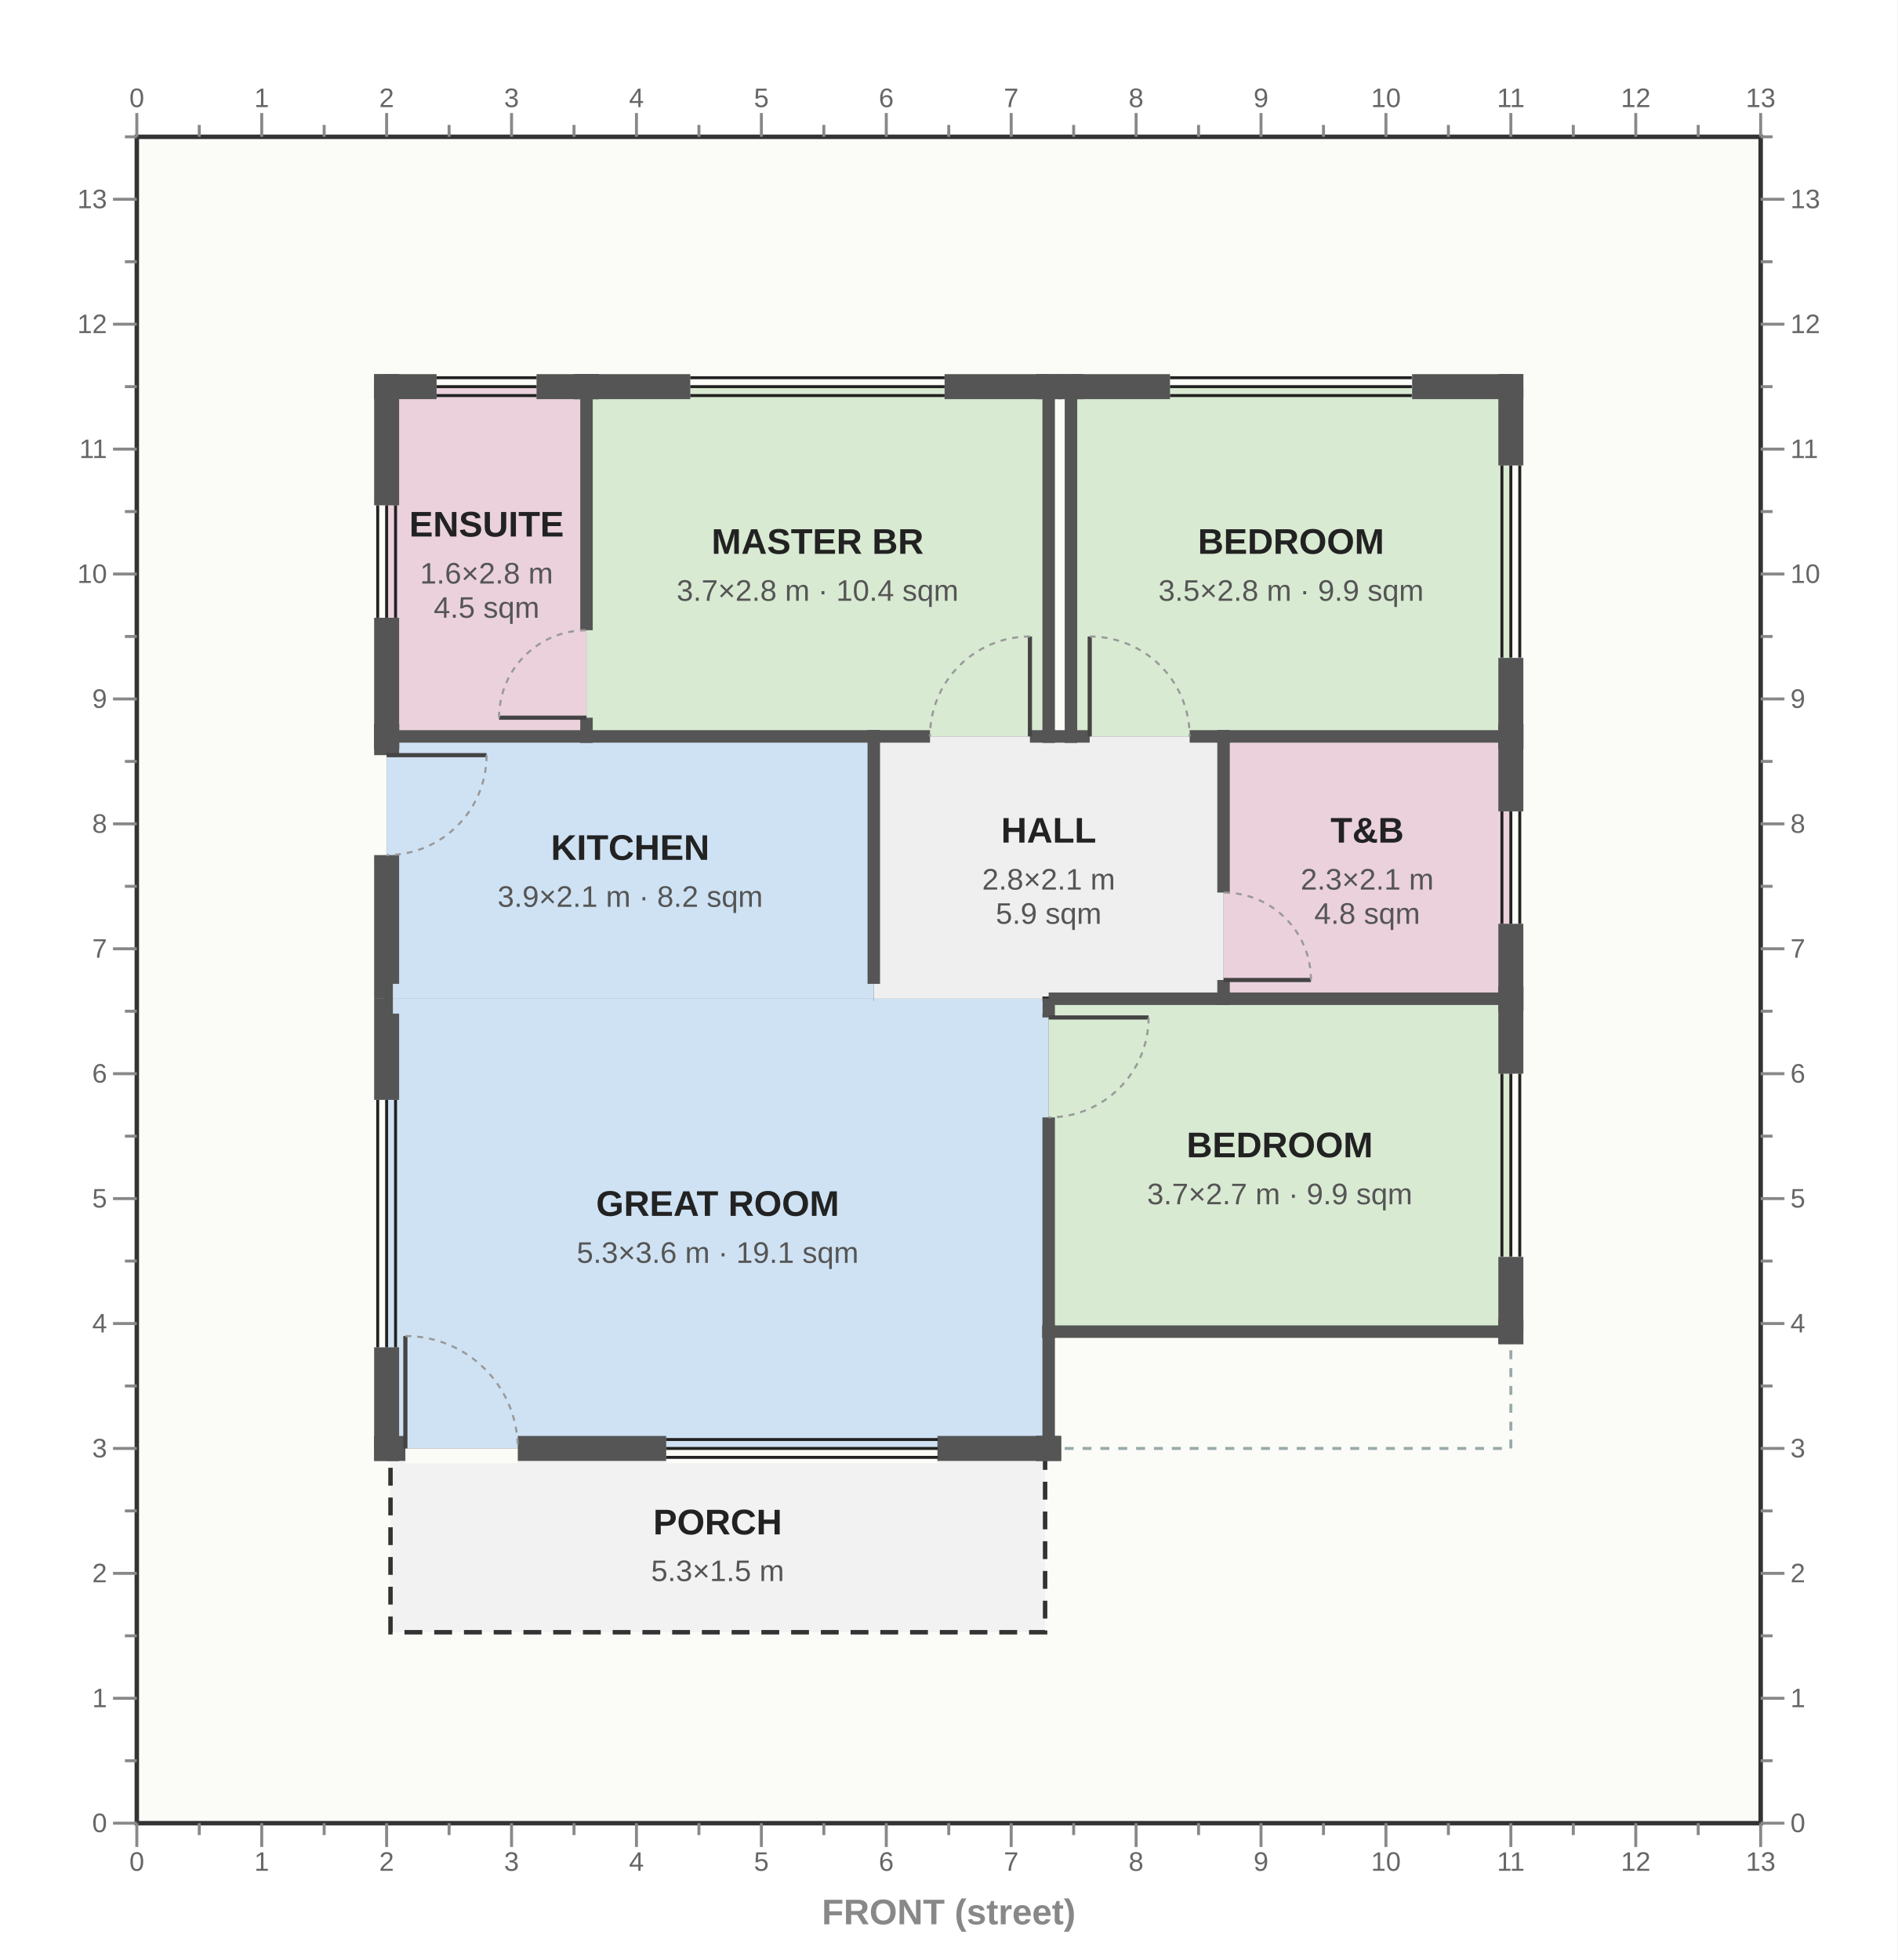
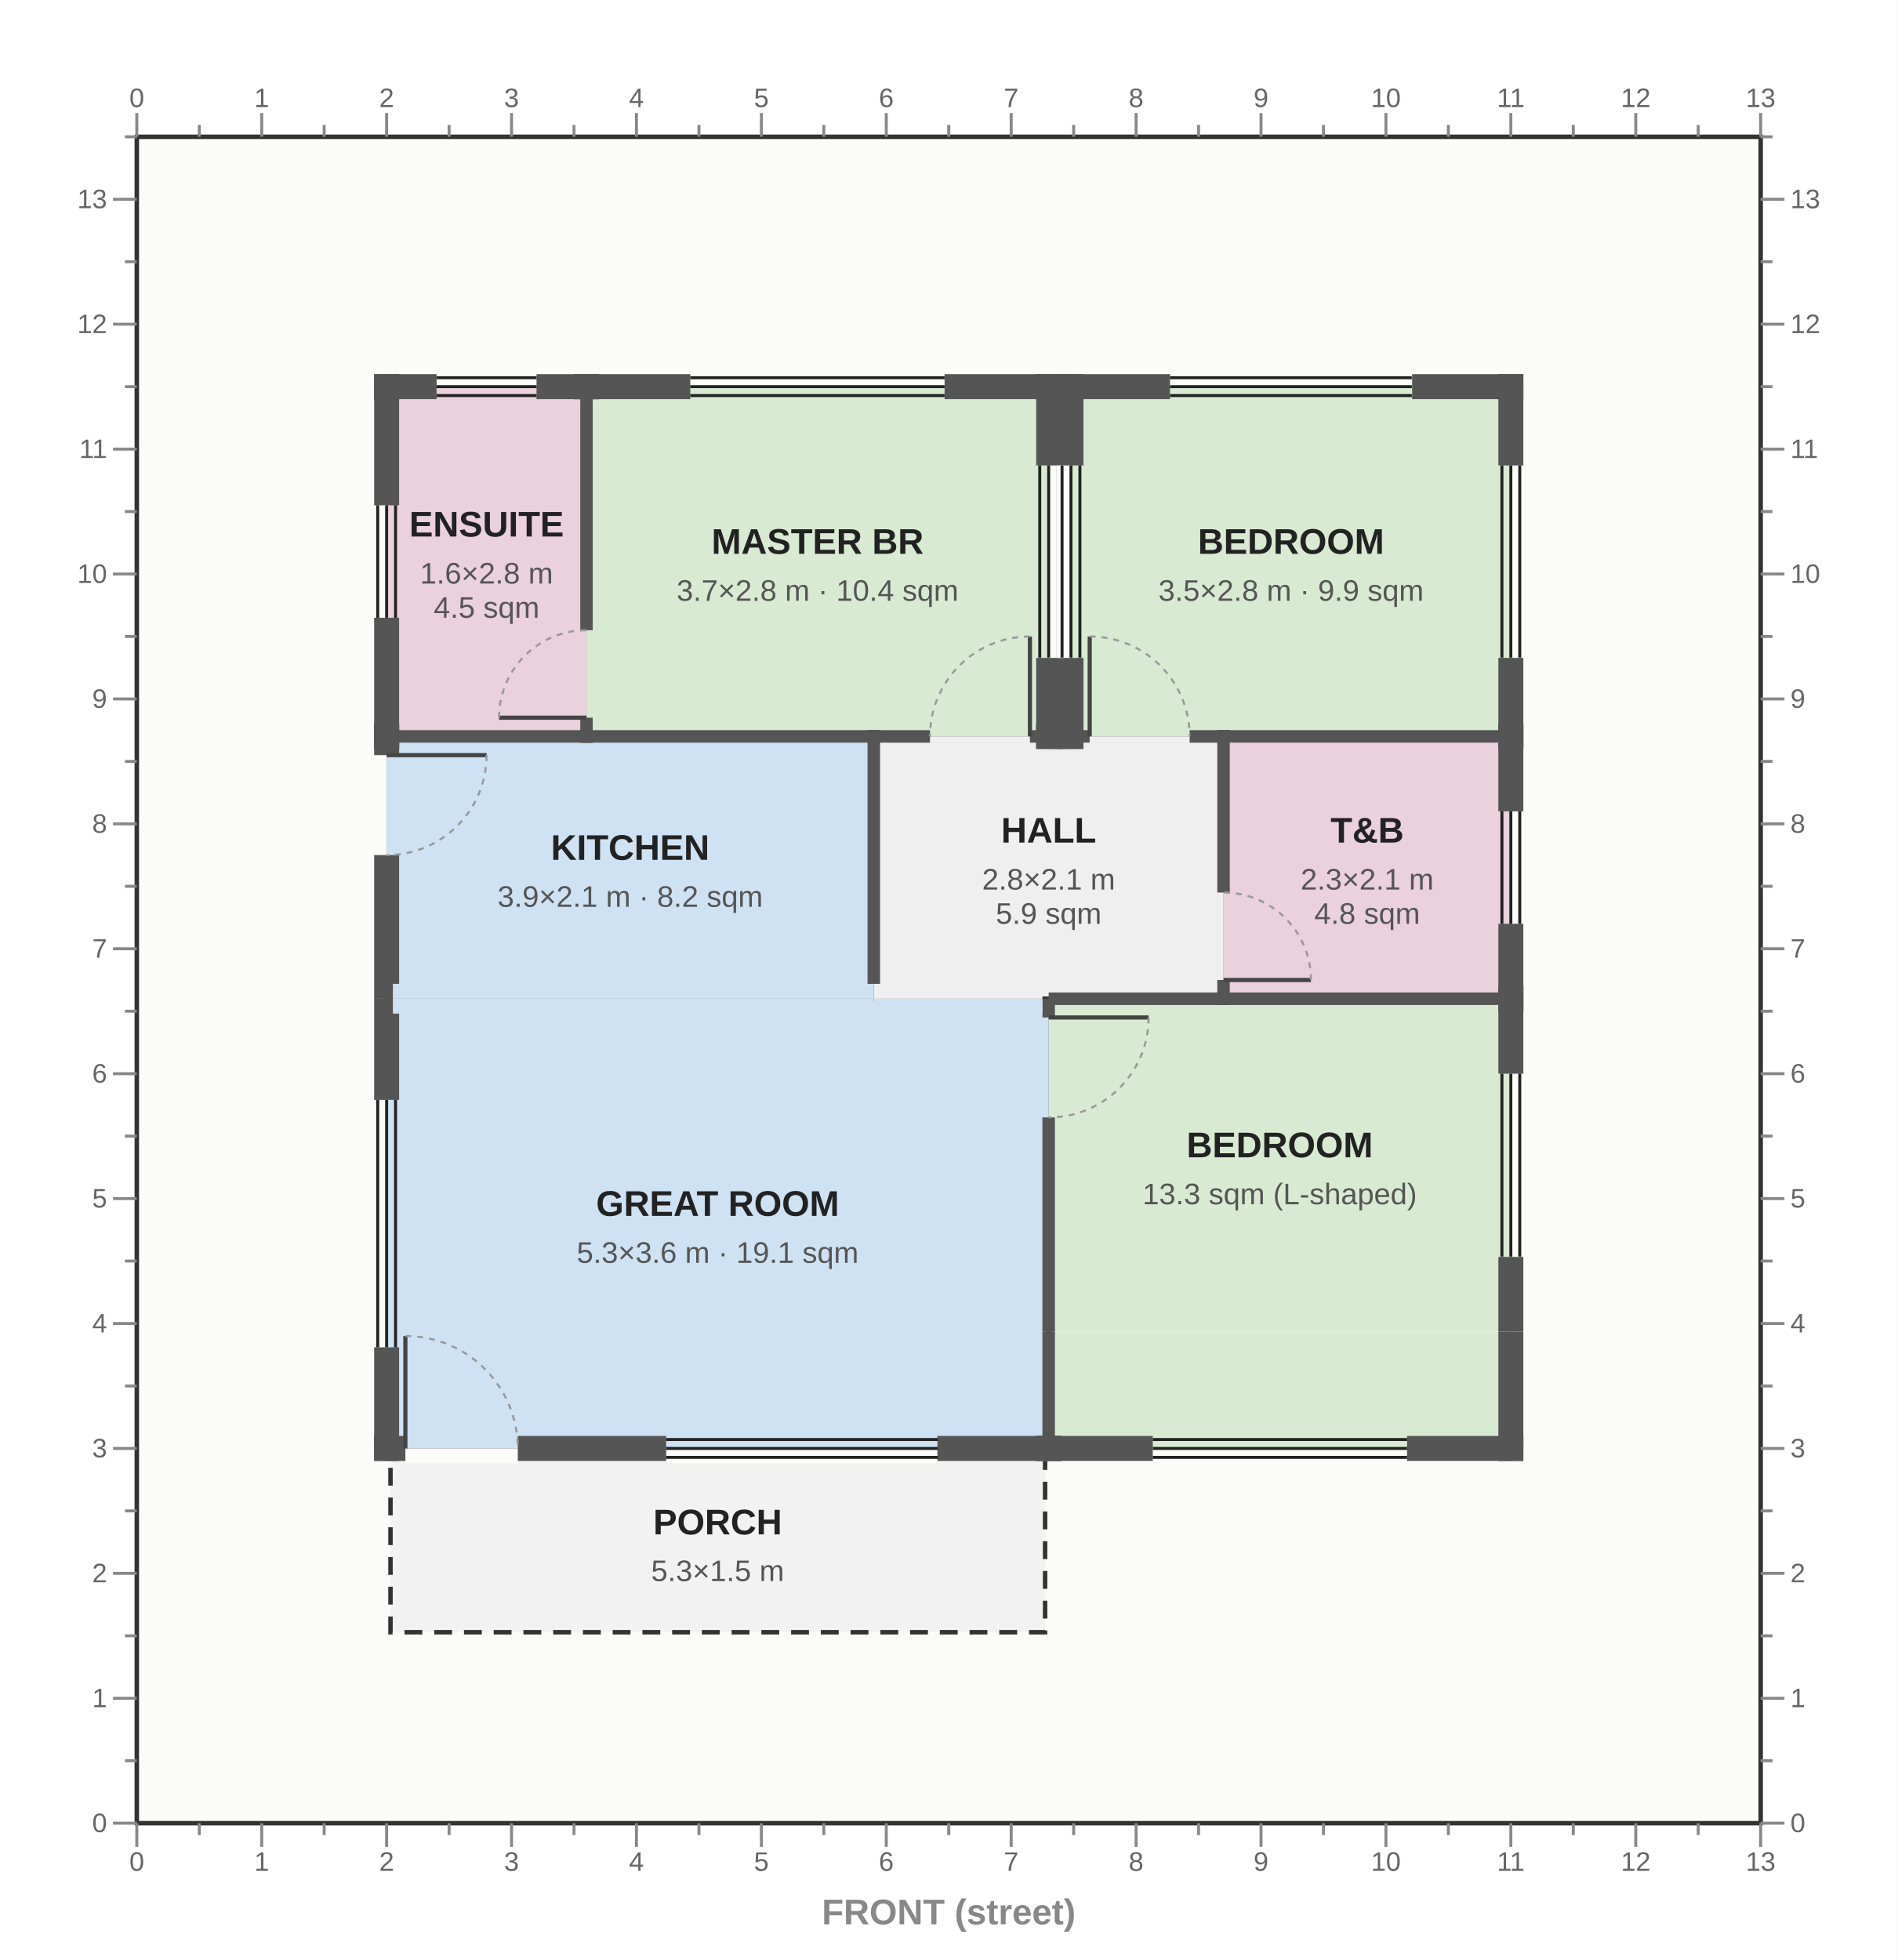
<svg xmlns="http://www.w3.org/2000/svg" width="638" height="659" viewBox="0 0 638 659">
  <rect x="0" y="0" width="638" height="659" fill="white" />
  <rect x="46.0" y="46.0" width="546.0" height="567.0" fill="#fbfbf7" stroke="#333" stroke-width="1.5" />
  <line x1="46.0" y1="46.0" x2="46.0" y2="38.0" stroke="#888" stroke-width="1" />
  <line x1="46.0" y1="613.0" x2="46.0" y2="621.0" stroke="#888" stroke-width="1" />
  <text x="46.0" y="36.0" text-anchor="middle" font-family="Arial" font-size="9" fill="#666">0</text>
  <text x="46.0" y="629.0" text-anchor="middle" font-family="Arial" font-size="9" fill="#666">0</text>
  <line x1="67.0" y1="46.0" x2="67.0" y2="42.0" stroke="#888" stroke-width="1" />
  <line x1="67.0" y1="613.0" x2="67.0" y2="617.0" stroke="#888" stroke-width="1" />
  <line x1="88.0" y1="46.0" x2="88.0" y2="38.0" stroke="#888" stroke-width="1" />
  <line x1="88.0" y1="613.0" x2="88.0" y2="621.0" stroke="#888" stroke-width="1" />
  <text x="88.0" y="36.0" text-anchor="middle" font-family="Arial" font-size="9" fill="#666">1</text>
  <text x="88.0" y="629.0" text-anchor="middle" font-family="Arial" font-size="9" fill="#666">1</text>
  <line x1="109.0" y1="46.0" x2="109.0" y2="42.0" stroke="#888" stroke-width="1" />
  <line x1="109.0" y1="613.0" x2="109.0" y2="617.0" stroke="#888" stroke-width="1" />
  <line x1="130.0" y1="46.0" x2="130.0" y2="38.0" stroke="#888" stroke-width="1" />
  <line x1="130.0" y1="613.0" x2="130.0" y2="621.0" stroke="#888" stroke-width="1" />
  <text x="130.0" y="36.0" text-anchor="middle" font-family="Arial" font-size="9" fill="#666">2</text>
  <text x="130.0" y="629.0" text-anchor="middle" font-family="Arial" font-size="9" fill="#666">2</text>
  <line x1="151.0" y1="46.0" x2="151.0" y2="42.0" stroke="#888" stroke-width="1" />
  <line x1="151.0" y1="613.0" x2="151.0" y2="617.0" stroke="#888" stroke-width="1" />
  <line x1="172.0" y1="46.0" x2="172.0" y2="38.0" stroke="#888" stroke-width="1" />
  <line x1="172.0" y1="613.0" x2="172.0" y2="621.0" stroke="#888" stroke-width="1" />
  <text x="172.0" y="36.0" text-anchor="middle" font-family="Arial" font-size="9" fill="#666">3</text>
  <text x="172.0" y="629.0" text-anchor="middle" font-family="Arial" font-size="9" fill="#666">3</text>
  <line x1="193.0" y1="46.0" x2="193.0" y2="42.0" stroke="#888" stroke-width="1" />
  <line x1="193.0" y1="613.0" x2="193.0" y2="617.0" stroke="#888" stroke-width="1" />
  <line x1="214.0" y1="46.0" x2="214.0" y2="38.0" stroke="#888" stroke-width="1" />
  <line x1="214.0" y1="613.0" x2="214.0" y2="621.0" stroke="#888" stroke-width="1" />
  <text x="214.0" y="36.0" text-anchor="middle" font-family="Arial" font-size="9" fill="#666">4</text>
  <text x="214.0" y="629.0" text-anchor="middle" font-family="Arial" font-size="9" fill="#666">4</text>
  <line x1="235.0" y1="46.0" x2="235.0" y2="42.0" stroke="#888" stroke-width="1" />
  <line x1="235.0" y1="613.0" x2="235.0" y2="617.0" stroke="#888" stroke-width="1" />
  <line x1="256.0" y1="46.0" x2="256.0" y2="38.0" stroke="#888" stroke-width="1" />
  <line x1="256.0" y1="613.0" x2="256.0" y2="621.0" stroke="#888" stroke-width="1" />
  <text x="256.0" y="36.0" text-anchor="middle" font-family="Arial" font-size="9" fill="#666">5</text>
  <text x="256.0" y="629.0" text-anchor="middle" font-family="Arial" font-size="9" fill="#666">5</text>
  <line x1="277.0" y1="46.0" x2="277.0" y2="42.0" stroke="#888" stroke-width="1" />
  <line x1="277.0" y1="613.0" x2="277.0" y2="617.0" stroke="#888" stroke-width="1" />
  <line x1="298.0" y1="46.0" x2="298.0" y2="38.0" stroke="#888" stroke-width="1" />
  <line x1="298.0" y1="613.0" x2="298.0" y2="621.0" stroke="#888" stroke-width="1" />
  <text x="298.0" y="36.0" text-anchor="middle" font-family="Arial" font-size="9" fill="#666">6</text>
  <text x="298.0" y="629.0" text-anchor="middle" font-family="Arial" font-size="9" fill="#666">6</text>
  <line x1="319.0" y1="46.0" x2="319.0" y2="42.0" stroke="#888" stroke-width="1" />
  <line x1="319.0" y1="613.0" x2="319.0" y2="617.0" stroke="#888" stroke-width="1" />
  <line x1="340.0" y1="46.0" x2="340.0" y2="38.0" stroke="#888" stroke-width="1" />
  <line x1="340.0" y1="613.0" x2="340.0" y2="621.0" stroke="#888" stroke-width="1" />
  <text x="340.0" y="36.0" text-anchor="middle" font-family="Arial" font-size="9" fill="#666">7</text>
  <text x="340.0" y="629.0" text-anchor="middle" font-family="Arial" font-size="9" fill="#666">7</text>
  <line x1="361.0" y1="46.0" x2="361.0" y2="42.0" stroke="#888" stroke-width="1" />
  <line x1="361.0" y1="613.0" x2="361.0" y2="617.0" stroke="#888" stroke-width="1" />
  <line x1="382.0" y1="46.0" x2="382.0" y2="38.0" stroke="#888" stroke-width="1" />
  <line x1="382.0" y1="613.0" x2="382.0" y2="621.0" stroke="#888" stroke-width="1" />
  <text x="382.0" y="36.0" text-anchor="middle" font-family="Arial" font-size="9" fill="#666">8</text>
  <text x="382.0" y="629.0" text-anchor="middle" font-family="Arial" font-size="9" fill="#666">8</text>
  <line x1="403.0" y1="46.0" x2="403.0" y2="42.0" stroke="#888" stroke-width="1" />
  <line x1="403.0" y1="613.0" x2="403.0" y2="617.0" stroke="#888" stroke-width="1" />
  <line x1="424.0" y1="46.0" x2="424.0" y2="38.0" stroke="#888" stroke-width="1" />
  <line x1="424.0" y1="613.0" x2="424.0" y2="621.0" stroke="#888" stroke-width="1" />
  <text x="424.0" y="36.0" text-anchor="middle" font-family="Arial" font-size="9" fill="#666">9</text>
  <text x="424.0" y="629.0" text-anchor="middle" font-family="Arial" font-size="9" fill="#666">9</text>
  <line x1="445.0" y1="46.0" x2="445.0" y2="42.0" stroke="#888" stroke-width="1" />
  <line x1="445.0" y1="613.0" x2="445.0" y2="617.0" stroke="#888" stroke-width="1" />
  <line x1="466.0" y1="46.0" x2="466.0" y2="38.0" stroke="#888" stroke-width="1" />
  <line x1="466.0" y1="613.0" x2="466.0" y2="621.0" stroke="#888" stroke-width="1" />
  <text x="466.0" y="36.0" text-anchor="middle" font-family="Arial" font-size="9" fill="#666">10</text>
  <text x="466.0" y="629.0" text-anchor="middle" font-family="Arial" font-size="9" fill="#666">10</text>
  <line x1="487.0" y1="46.0" x2="487.0" y2="42.0" stroke="#888" stroke-width="1" />
  <line x1="487.0" y1="613.0" x2="487.0" y2="617.0" stroke="#888" stroke-width="1" />
  <line x1="508.0" y1="46.0" x2="508.0" y2="38.0" stroke="#888" stroke-width="1" />
  <line x1="508.0" y1="613.0" x2="508.0" y2="621.0" stroke="#888" stroke-width="1" />
  <text x="508.0" y="36.0" text-anchor="middle" font-family="Arial" font-size="9" fill="#666">11</text>
  <text x="508.0" y="629.0" text-anchor="middle" font-family="Arial" font-size="9" fill="#666">11</text>
  <line x1="529.0" y1="46.0" x2="529.0" y2="42.0" stroke="#888" stroke-width="1" />
  <line x1="529.0" y1="613.0" x2="529.0" y2="617.0" stroke="#888" stroke-width="1" />
  <line x1="550.0" y1="46.0" x2="550.0" y2="38.0" stroke="#888" stroke-width="1" />
  <line x1="550.0" y1="613.0" x2="550.0" y2="621.0" stroke="#888" stroke-width="1" />
  <text x="550.0" y="36.0" text-anchor="middle" font-family="Arial" font-size="9" fill="#666">12</text>
  <text x="550.0" y="629.0" text-anchor="middle" font-family="Arial" font-size="9" fill="#666">12</text>
  <line x1="571.0" y1="46.0" x2="571.0" y2="42.0" stroke="#888" stroke-width="1" />
  <line x1="571.0" y1="613.0" x2="571.0" y2="617.0" stroke="#888" stroke-width="1" />
  <line x1="592.0" y1="46.0" x2="592.0" y2="38.0" stroke="#888" stroke-width="1" />
  <line x1="592.0" y1="613.0" x2="592.0" y2="621.0" stroke="#888" stroke-width="1" />
  <text x="592.0" y="36.0" text-anchor="middle" font-family="Arial" font-size="9" fill="#666">13</text>
  <text x="592.0" y="629.0" text-anchor="middle" font-family="Arial" font-size="9" fill="#666">13</text>
  <line x1="46.0" y1="613.0" x2="38.0" y2="613.0" stroke="#888" stroke-width="1" />
  <line x1="592.0" y1="613.0" x2="600.0" y2="613.0" stroke="#888" stroke-width="1" />
  <text x="36.0" y="616.0" text-anchor="end" font-family="Arial" font-size="9" fill="#666">0</text>
  <text x="602.0" y="616.0" text-anchor="start" font-family="Arial" font-size="9" fill="#666">0</text>
  <line x1="46.0" y1="592.0" x2="42.0" y2="592.0" stroke="#888" stroke-width="1" />
  <line x1="592.0" y1="592.0" x2="596.0" y2="592.0" stroke="#888" stroke-width="1" />
  <line x1="46.0" y1="571.0" x2="38.0" y2="571.0" stroke="#888" stroke-width="1" />
  <line x1="592.0" y1="571.0" x2="600.0" y2="571.0" stroke="#888" stroke-width="1" />
  <text x="36.0" y="574.0" text-anchor="end" font-family="Arial" font-size="9" fill="#666">1</text>
  <text x="602.0" y="574.0" text-anchor="start" font-family="Arial" font-size="9" fill="#666">1</text>
  <line x1="46.0" y1="550.0" x2="42.0" y2="550.0" stroke="#888" stroke-width="1" />
  <line x1="592.0" y1="550.0" x2="596.0" y2="550.0" stroke="#888" stroke-width="1" />
  <line x1="46.0" y1="529.0" x2="38.0" y2="529.0" stroke="#888" stroke-width="1" />
  <line x1="592.0" y1="529.0" x2="600.0" y2="529.0" stroke="#888" stroke-width="1" />
  <text x="36.0" y="532.0" text-anchor="end" font-family="Arial" font-size="9" fill="#666">2</text>
  <text x="602.0" y="532.0" text-anchor="start" font-family="Arial" font-size="9" fill="#666">2</text>
  <line x1="46.0" y1="508.0" x2="42.0" y2="508.0" stroke="#888" stroke-width="1" />
  <line x1="592.0" y1="508.0" x2="596.0" y2="508.0" stroke="#888" stroke-width="1" />
  <line x1="46.0" y1="487.0" x2="38.0" y2="487.0" stroke="#888" stroke-width="1" />
  <line x1="592.0" y1="487.0" x2="600.0" y2="487.0" stroke="#888" stroke-width="1" />
  <text x="36.0" y="490.0" text-anchor="end" font-family="Arial" font-size="9" fill="#666">3</text>
  <text x="602.0" y="490.0" text-anchor="start" font-family="Arial" font-size="9" fill="#666">3</text>
  <line x1="46.0" y1="466.0" x2="42.0" y2="466.0" stroke="#888" stroke-width="1" />
  <line x1="592.0" y1="466.0" x2="596.0" y2="466.0" stroke="#888" stroke-width="1" />
  <line x1="46.0" y1="445.0" x2="38.0" y2="445.0" stroke="#888" stroke-width="1" />
  <line x1="592.0" y1="445.0" x2="600.0" y2="445.0" stroke="#888" stroke-width="1" />
  <text x="36.0" y="448.0" text-anchor="end" font-family="Arial" font-size="9" fill="#666">4</text>
  <text x="602.0" y="448.0" text-anchor="start" font-family="Arial" font-size="9" fill="#666">4</text>
  <line x1="46.0" y1="424.0" x2="42.0" y2="424.0" stroke="#888" stroke-width="1" />
  <line x1="592.0" y1="424.0" x2="596.0" y2="424.0" stroke="#888" stroke-width="1" />
  <line x1="46.0" y1="403.0" x2="38.0" y2="403.0" stroke="#888" stroke-width="1" />
  <line x1="592.0" y1="403.0" x2="600.0" y2="403.0" stroke="#888" stroke-width="1" />
  <text x="36.0" y="406.0" text-anchor="end" font-family="Arial" font-size="9" fill="#666">5</text>
  <text x="602.0" y="406.0" text-anchor="start" font-family="Arial" font-size="9" fill="#666">5</text>
  <line x1="46.0" y1="382.0" x2="42.0" y2="382.0" stroke="#888" stroke-width="1" />
  <line x1="592.0" y1="382.0" x2="596.0" y2="382.0" stroke="#888" stroke-width="1" />
  <line x1="46.0" y1="361.0" x2="38.0" y2="361.0" stroke="#888" stroke-width="1" />
  <line x1="592.0" y1="361.0" x2="600.0" y2="361.0" stroke="#888" stroke-width="1" />
  <text x="36.0" y="364.0" text-anchor="end" font-family="Arial" font-size="9" fill="#666">6</text>
  <text x="602.0" y="364.0" text-anchor="start" font-family="Arial" font-size="9" fill="#666">6</text>
  <line x1="46.0" y1="340.0" x2="42.0" y2="340.0" stroke="#888" stroke-width="1" />
  <line x1="592.0" y1="340.0" x2="596.0" y2="340.0" stroke="#888" stroke-width="1" />
  <line x1="46.0" y1="319.0" x2="38.0" y2="319.0" stroke="#888" stroke-width="1" />
  <line x1="592.0" y1="319.0" x2="600.0" y2="319.0" stroke="#888" stroke-width="1" />
  <text x="36.0" y="322.0" text-anchor="end" font-family="Arial" font-size="9" fill="#666">7</text>
  <text x="602.0" y="322.0" text-anchor="start" font-family="Arial" font-size="9" fill="#666">7</text>
  <line x1="46.0" y1="298.0" x2="42.0" y2="298.0" stroke="#888" stroke-width="1" />
  <line x1="592.0" y1="298.0" x2="596.0" y2="298.0" stroke="#888" stroke-width="1" />
  <line x1="46.0" y1="277.0" x2="38.0" y2="277.0" stroke="#888" stroke-width="1" />
  <line x1="592.0" y1="277.0" x2="600.0" y2="277.0" stroke="#888" stroke-width="1" />
  <text x="36.0" y="280.0" text-anchor="end" font-family="Arial" font-size="9" fill="#666">8</text>
  <text x="602.0" y="280.0" text-anchor="start" font-family="Arial" font-size="9" fill="#666">8</text>
  <line x1="46.0" y1="256.0" x2="42.0" y2="256.0" stroke="#888" stroke-width="1" />
  <line x1="592.0" y1="256.0" x2="596.0" y2="256.0" stroke="#888" stroke-width="1" />
  <line x1="46.0" y1="235.0" x2="38.0" y2="235.0" stroke="#888" stroke-width="1" />
  <line x1="592.0" y1="235.0" x2="600.0" y2="235.0" stroke="#888" stroke-width="1" />
  <text x="36.0" y="238.0" text-anchor="end" font-family="Arial" font-size="9" fill="#666">9</text>
  <text x="602.0" y="238.0" text-anchor="start" font-family="Arial" font-size="9" fill="#666">9</text>
  <line x1="46.0" y1="214.0" x2="42.0" y2="214.0" stroke="#888" stroke-width="1" />
  <line x1="592.0" y1="214.0" x2="596.0" y2="214.0" stroke="#888" stroke-width="1" />
  <line x1="46.0" y1="193.0" x2="38.0" y2="193.0" stroke="#888" stroke-width="1" />
  <line x1="592.0" y1="193.0" x2="600.0" y2="193.0" stroke="#888" stroke-width="1" />
  <text x="36.0" y="196.0" text-anchor="end" font-family="Arial" font-size="9" fill="#666">10</text>
  <text x="602.0" y="196.0" text-anchor="start" font-family="Arial" font-size="9" fill="#666">10</text>
  <line x1="46.0" y1="172.0" x2="42.0" y2="172.0" stroke="#888" stroke-width="1" />
  <line x1="592.0" y1="172.0" x2="596.0" y2="172.0" stroke="#888" stroke-width="1" />
  <line x1="46.0" y1="151.0" x2="38.0" y2="151.0" stroke="#888" stroke-width="1" />
  <line x1="592.0" y1="151.0" x2="600.0" y2="151.0" stroke="#888" stroke-width="1" />
  <text x="36.0" y="154.0" text-anchor="end" font-family="Arial" font-size="9" fill="#666">11</text>
  <text x="602.0" y="154.0" text-anchor="start" font-family="Arial" font-size="9" fill="#666">11</text>
  <line x1="46.0" y1="130.0" x2="42.0" y2="130.0" stroke="#888" stroke-width="1" />
  <line x1="592.0" y1="130.0" x2="596.0" y2="130.0" stroke="#888" stroke-width="1" />
  <line x1="46.0" y1="109.0" x2="38.0" y2="109.0" stroke="#888" stroke-width="1" />
  <line x1="592.0" y1="109.0" x2="600.0" y2="109.0" stroke="#888" stroke-width="1" />
  <text x="36.0" y="112.0" text-anchor="end" font-family="Arial" font-size="9" fill="#666">12</text>
  <text x="602.0" y="112.0" text-anchor="start" font-family="Arial" font-size="9" fill="#666">12</text>
  <line x1="46.0" y1="88.0" x2="42.0" y2="88.0" stroke="#888" stroke-width="1" />
  <line x1="592.0" y1="88.0" x2="596.0" y2="88.0" stroke="#888" stroke-width="1" />
  <line x1="46.0" y1="67.0" x2="38.0" y2="67.0" stroke="#888" stroke-width="1" />
  <line x1="592.0" y1="67.0" x2="600.0" y2="67.0" stroke="#888" stroke-width="1" />
  <text x="36.0" y="70.0" text-anchor="end" font-family="Arial" font-size="9" fill="#666">13</text>
  <text x="602.0" y="70.0" text-anchor="start" font-family="Arial" font-size="9" fill="#666">13</text>
  <line x1="46.0" y1="46.0" x2="42.0" y2="46.0" stroke="#888" stroke-width="1" />
  <line x1="592.0" y1="46.0" x2="596.0" y2="46.0" stroke="#888" stroke-width="1" />
  <rect x="130.0" y="130.0" width="378.0" height="357.0" fill="none" stroke="#9aa" stroke-width="1" stroke-dasharray="3 3" />
  <rect x="131.3" y="488.3" width="220.1" height="60.5" fill="#f2f2f2" stroke="#333" stroke-width="1.5" stroke-dasharray="6 4" />
  <text x="241.3" y="515.9" text-anchor="middle" font-family="Arial" font-size="12" font-weight="bold" fill="#222">PORCH</text>
  <text x="241.3" y="531.6" text-anchor="middle" font-family="Arial" font-size="10" fill="#555">5.3×1.5 m</text>
  <rect x="197.2" y="130.0" width="155.4" height="117.6" fill="#d9ead3" stroke="#333" stroke-width="1.5" />
  <text x="274.9" y="186.2" text-anchor="middle" font-family="Arial" font-size="12" font-weight="bold" fill="#222">MASTER BR</text>
  <text x="274.9" y="202.0" text-anchor="middle" font-family="Arial" font-size="10" fill="#555">3.7×2.8 m · 10.4 sqm</text>
  <rect x="130.0" y="130.0" width="67.2" height="117.6" fill="#ead1dc" stroke="#333" stroke-width="1.5" />
  <text x="163.6" y="180.4" text-anchor="middle" font-family="Arial" font-size="12" font-weight="bold" fill="#222">ENSUITE</text>
  <text x="163.6" y="196.2" text-anchor="middle" font-family="Arial" font-size="10" fill="#555">1.6×2.8 m</text>
  <text x="163.6" y="207.7" text-anchor="middle" font-family="Arial" font-size="10" fill="#555">4.5 sqm</text>
-   <rect x="352.6" y="335.8" width="155.4" height="111.9" fill="#d9ead3" stroke="#333" stroke-width="1.5" />
+   <rect x="352.6" y="335.8" width="155.4" height="111.9" fill="#d9ead3" stroke="none" />
+   <rect x="352.6" y="447.7" width="155.4" height="39.3" fill="#d9ead3" stroke="none" />
  <text x="430.3" y="389.1" text-anchor="middle" font-family="Arial" font-size="12" font-weight="bold" fill="#222">BEDROOM</text>
-   <text x="430.3" y="404.9" text-anchor="middle" font-family="Arial" font-size="10" fill="#555">3.7×2.7 m · 9.9 sqm</text>
+   <text x="430.3" y="404.9" text-anchor="middle" font-family="Arial" font-size="10" fill="#555">13.3 sqm (L-shaped)</text>
  <rect x="360.1" y="130.0" width="147.9" height="117.6" fill="#d9ead3" stroke="#333" stroke-width="1.5" />
  <text x="434.1" y="186.2" text-anchor="middle" font-family="Arial" font-size="12" font-weight="bold" fill="#222">BEDROOM</text>
  <text x="434.1" y="202.0" text-anchor="middle" font-family="Arial" font-size="10" fill="#555">3.5×2.8 m · 9.9 sqm</text>
  <rect x="411.4" y="247.6" width="96.6" height="88.2" fill="#ead1dc" stroke="#333" stroke-width="1.5" />
  <text x="459.7" y="283.3" text-anchor="middle" font-family="Arial" font-size="12" font-weight="bold" fill="#222">T&amp;B</text>
  <text x="459.7" y="299.1" text-anchor="middle" font-family="Arial" font-size="10" fill="#555">2.3×2.1 m</text>
  <text x="459.7" y="310.6" text-anchor="middle" font-family="Arial" font-size="10" fill="#555">4.8 sqm</text>
  <rect x="293.8" y="247.6" width="117.6" height="88.2" fill="#efefef" stroke="#333" stroke-width="1.5" />
  <text x="352.6" y="283.3" text-anchor="middle" font-family="Arial" font-size="12" font-weight="bold" fill="#222">HALL</text>
  <text x="352.6" y="299.1" text-anchor="middle" font-family="Arial" font-size="10" fill="#555">2.8×2.1 m</text>
  <text x="352.6" y="310.6" text-anchor="middle" font-family="Arial" font-size="10" fill="#555">5.9 sqm</text>
  <rect x="130.0" y="335.8" width="222.6" height="151.2" fill="#cfe2f3" stroke="#333" stroke-width="1.5" />
  <text x="241.3" y="408.8" text-anchor="middle" font-family="Arial" font-size="12" font-weight="bold" fill="#222">GREAT ROOM</text>
  <text x="241.3" y="424.6" text-anchor="middle" font-family="Arial" font-size="10" fill="#555">5.3×3.6 m · 19.1 sqm</text>
  <rect x="130.0" y="247.6" width="163.8" height="88.2" fill="#cfe2f3" stroke="#333" stroke-width="1.5" />
  <text x="211.9" y="289.1" text-anchor="middle" font-family="Arial" font-size="12" font-weight="bold" fill="#222">KITCHEN</text>
  <text x="211.9" y="304.9" text-anchor="middle" font-family="Arial" font-size="10" fill="#555">3.9×2.1 m · 8.2 sqm</text>
  <text x="319.0" y="647.0" text-anchor="middle" font-family="Arial" font-size="12" font-weight="bold" fill="#888">FRONT (street)</text>
  <rect x="195.10" y="130.00" width="4.20" height="117.60" fill="#555" stroke="none" />
  <rect x="293.80" y="245.50" width="58.80" height="4.20" fill="#555" stroke="none" />
  <rect x="197.20" y="245.50" width="96.60" height="4.20" fill="#555" stroke="none" />
  <rect x="130.00" y="245.50" width="67.20" height="4.20" fill="#555" stroke="none" />
  <rect x="411.40" y="333.70" width="96.60" height="4.20" fill="#555" stroke="none" />
  <rect x="352.60" y="333.70" width="58.80" height="4.20" fill="#555" stroke="none" />
  <rect x="350.50" y="335.80" width="4.20" height="111.93" fill="#555" stroke="none" />
+   <rect x="350.50" y="447.73" width="4.20" height="39.27" fill="#555" stroke="none" />
  <rect x="411.40" y="245.50" width="96.60" height="4.20" fill="#555" stroke="none" />
  <rect x="360.10" y="245.50" width="51.30" height="4.20" fill="#555" stroke="none" />
  <rect x="409.30" y="247.60" width="4.20" height="88.20" fill="#555" stroke="none" />
  <rect x="291.70" y="247.60" width="4.20" height="88.20" fill="#555" stroke="none" />
  <rect x="197.20" y="125.80" width="155.40" height="8.40" fill="#555" stroke="none" />
-   <rect x="350.50" y="130.00" width="4.20" height="117.60" fill="#555" stroke="none" />
+   <rect x="348.40" y="130.00" width="8.40" height="117.60" fill="#555" stroke="none" />
  <rect x="130.00" y="125.80" width="67.20" height="8.40" fill="#555" stroke="none" />
  <rect x="125.80" y="130.00" width="8.40" height="117.60" fill="#555" stroke="none" />
-   <rect x="352.60" y="445.63" width="155.40" height="4.20" fill="#555" stroke="none" />
  <rect x="503.80" y="335.80" width="8.40" height="111.93" fill="#555" stroke="none" />
+   <rect x="352.60" y="482.80" width="155.40" height="8.40" fill="#555" stroke="none" />
+   <rect x="503.80" y="447.73" width="8.40" height="39.27" fill="#555" stroke="none" />
  <rect x="360.10" y="125.80" width="147.90" height="8.40" fill="#555" stroke="none" />
  <rect x="503.80" y="130.00" width="8.40" height="117.60" fill="#555" stroke="none" />
-   <rect x="358.00" y="130.00" width="4.20" height="117.60" fill="#555" stroke="none" />
+   <rect x="355.90" y="130.00" width="8.40" height="117.60" fill="#555" stroke="none" />
  <rect x="503.80" y="247.60" width="8.40" height="88.20" fill="#555" stroke="none" />
-   <rect x="352.60" y="245.50" width="7.50" height="4.20" fill="#555" stroke="none" />
+   <rect x="352.60" y="243.40" width="7.50" height="8.40" fill="#555" stroke="none" />
  <rect x="130.00" y="482.80" width="222.60" height="8.40" fill="#555" stroke="none" />
-   <rect x="350.50" y="447.73" width="4.20" height="39.27" fill="#555" stroke="none" />
  <rect x="125.80" y="335.80" width="8.40" height="151.20" fill="#555" stroke="none" />
  <rect x="125.80" y="247.60" width="8.40" height="88.20" fill="#555" stroke="none" />
  <rect x="195.10" y="245.50" width="4.20" height="4.20" fill="#555" stroke="none" />
  <rect x="193.00" y="125.80" width="8.40" height="8.40" fill="#555" stroke="none" />
  <rect x="291.70" y="245.50" width="4.20" height="4.20" fill="#555" stroke="none" />
-   <rect x="350.50" y="245.50" width="4.20" height="4.20" fill="#555" stroke="none" />
+   <rect x="348.40" y="243.40" width="8.40" height="8.40" fill="#555" stroke="none" />
  <rect x="195.10" y="245.50" width="4.20" height="4.20" fill="#555" stroke="none" />
  <rect x="291.70" y="245.50" width="4.20" height="4.20" fill="#555" stroke="none" />
  <rect x="125.80" y="243.40" width="8.40" height="8.40" fill="#555" stroke="none" />
  <rect x="195.10" y="245.50" width="4.20" height="4.20" fill="#555" stroke="none" />
  <rect x="409.30" y="333.70" width="4.20" height="4.20" fill="#555" stroke="none" />
  <rect x="503.80" y="331.60" width="8.40" height="8.40" fill="#555" stroke="none" />
  <rect x="409.30" y="333.70" width="4.20" height="4.20" fill="#555" stroke="none" />
-   <rect x="350.50" y="445.63" width="4.20" height="4.20" fill="#555" stroke="none" />
+   <rect x="348.40" y="482.80" width="8.40" height="8.40" fill="#555" stroke="none" />
  <rect x="409.30" y="245.50" width="4.20" height="4.20" fill="#555" stroke="none" />
  <rect x="503.80" y="243.40" width="8.40" height="8.40" fill="#555" stroke="none" />
-   <rect x="358.00" y="245.50" width="4.20" height="4.20" fill="#555" stroke="none" />
+   <rect x="355.90" y="243.40" width="8.40" height="8.40" fill="#555" stroke="none" />
  <rect x="409.30" y="245.50" width="4.20" height="4.20" fill="#555" stroke="none" />
  <rect x="409.30" y="333.70" width="4.20" height="4.20" fill="#555" stroke="none" />
  <rect x="409.30" y="245.50" width="4.20" height="4.20" fill="#555" stroke="none" />
  <rect x="291.70" y="245.50" width="4.20" height="4.20" fill="#555" stroke="none" />
  <rect x="193.00" y="125.80" width="8.40" height="8.40" fill="#555" stroke="none" />
  <rect x="348.40" y="125.80" width="8.40" height="8.40" fill="#555" stroke="none" />
-   <rect x="350.50" y="245.50" width="4.20" height="4.20" fill="#555" stroke="none" />
+   <rect x="348.40" y="243.40" width="8.40" height="8.40" fill="#555" stroke="none" />
  <rect x="348.40" y="125.80" width="8.40" height="8.40" fill="#555" stroke="none" />
  <rect x="125.80" y="125.80" width="8.40" height="8.40" fill="#555" stroke="none" />
  <rect x="193.00" y="125.80" width="8.40" height="8.40" fill="#555" stroke="none" />
  <rect x="125.80" y="243.40" width="8.40" height="8.40" fill="#555" stroke="none" />
  <rect x="125.80" y="125.80" width="8.40" height="8.40" fill="#555" stroke="none" />
-   <rect x="350.50" y="445.63" width="4.20" height="4.20" fill="#555" stroke="none" />
-   <rect x="503.80" y="443.53" width="8.40" height="8.40" fill="#555" stroke="none" />
-   <rect x="503.80" y="443.53" width="8.40" height="8.40" fill="#555" stroke="none" />
  <rect x="503.80" y="331.60" width="8.40" height="8.40" fill="#555" stroke="none" />
+   <rect x="348.40" y="482.80" width="8.40" height="8.40" fill="#555" stroke="none" />
+   <rect x="503.80" y="482.80" width="8.40" height="8.40" fill="#555" stroke="none" />
+   <rect x="503.80" y="482.80" width="8.40" height="8.40" fill="#555" stroke="none" />
  <rect x="355.90" y="125.80" width="8.40" height="8.40" fill="#555" stroke="none" />
  <rect x="503.80" y="125.80" width="8.40" height="8.40" fill="#555" stroke="none" />
  <rect x="503.80" y="243.40" width="8.40" height="8.40" fill="#555" stroke="none" />
  <rect x="503.80" y="125.80" width="8.40" height="8.40" fill="#555" stroke="none" />
-   <rect x="358.00" y="245.50" width="4.20" height="4.20" fill="#555" stroke="none" />
+   <rect x="355.90" y="243.40" width="8.40" height="8.40" fill="#555" stroke="none" />
  <rect x="355.90" y="125.80" width="8.40" height="8.40" fill="#555" stroke="none" />
  <rect x="503.80" y="331.60" width="8.40" height="8.40" fill="#555" stroke="none" />
  <rect x="503.80" y="243.40" width="8.40" height="8.40" fill="#555" stroke="none" />
-   <rect x="350.50" y="245.50" width="4.20" height="4.20" fill="#555" stroke="none" />
-   <rect x="358.00" y="245.50" width="4.20" height="4.20" fill="#555" stroke="none" />
  <rect x="125.80" y="482.80" width="8.40" height="8.40" fill="#555" stroke="none" />
  <rect x="348.40" y="482.80" width="8.40" height="8.40" fill="#555" stroke="none" />
-   <rect x="348.40" y="482.80" width="8.40" height="8.40" fill="#555" stroke="none" />
-   <rect x="350.50" y="445.63" width="4.20" height="4.20" fill="#555" stroke="none" />
  <rect x="125.80" y="482.80" width="8.40" height="8.40" fill="#555" stroke="none" />
  <rect x="125.80" y="243.40" width="8.40" height="8.40" fill="#555" stroke="none" />
  <rect x="293.8" y="330.8" width="56.7" height="5.0" fill="#efefef" stroke="none" />
  <rect x="293.8" y="335.8" width="56.7" height="5.0" fill="#cfe2f3" stroke="none" />
  <rect x="132.1" y="335.8" width="161.7" height="5.0" fill="#cfe2f3" stroke="none" />
  <rect x="132.1" y="330.8" width="161.7" height="5.0" fill="#cfe2f3" stroke="none" />
  <rect x="197.2" y="211.9" width="5.0" height="29.4" fill="#d9ead3" stroke="none" />
  <rect x="192.2" y="211.9" width="5.0" height="29.4" fill="#ead1dc" stroke="none" />
  <line x1="197.2" y1="241.3" x2="167.8" y2="241.3" stroke="#444" stroke-width="1.4" />
  <path d="M 167.8 241.3 A 29.4 29.4 0 0 1 197.2 211.9" fill="none" stroke="#999" stroke-width="0.7" stroke-dasharray="2 2" />
  <rect x="312.7" y="242.6" width="33.6" height="5.0" fill="#d9ead3" stroke="none" />
  <rect x="312.7" y="247.6" width="33.6" height="5.0" fill="#efefef" stroke="none" />
  <line x1="346.3" y1="247.6" x2="346.3" y2="214.0" stroke="#444" stroke-width="1.4" />
  <path d="M 346.3 214.0 A 33.6 33.6 0 0 0 312.7 247.6" fill="none" stroke="#999" stroke-width="0.7" stroke-dasharray="2 2" />
  <rect x="366.4" y="242.6" width="33.6" height="5.0" fill="#d9ead3" stroke="none" />
  <rect x="366.4" y="247.6" width="33.6" height="5.0" fill="#efefef" stroke="none" />
  <line x1="366.4" y1="247.6" x2="366.4" y2="214.0" stroke="#444" stroke-width="1.4" />
  <path d="M 366.4 214.0 A 33.6 33.6 0 0 1 400.0 247.6" fill="none" stroke="#999" stroke-width="0.7" stroke-dasharray="2 2" />
  <rect x="411.4" y="300.1" width="5.0" height="29.4" fill="#ead1dc" stroke="none" />
  <rect x="406.4" y="300.1" width="5.0" height="29.4" fill="#efefef" stroke="none" />
  <line x1="411.4" y1="329.5" x2="440.8" y2="329.5" stroke="#444" stroke-width="1.4" />
  <path d="M 440.8 329.5 A 29.4 29.4 0 0 0 411.4 300.1" fill="none" stroke="#999" stroke-width="0.7" stroke-dasharray="2 2" />
  <rect x="352.6" y="342.1" width="5.0" height="33.6" fill="#d9ead3" stroke="none" />
  <rect x="347.6" y="342.1" width="5.0" height="33.6" fill="#cfe2f3" stroke="none" />
  <line x1="352.6" y1="342.1" x2="386.2" y2="342.1" stroke="#444" stroke-width="1.4" />
  <path d="M 386.2 342.1 A 33.6 33.6 0 0 1 352.6 375.7" fill="none" stroke="#999" stroke-width="0.7" stroke-dasharray="2 2" />
  <rect x="136.3" y="482.0" width="37.8" height="5.0" fill="#cfe2f3" stroke="none" />
  <rect x="136.3" y="487.0" width="37.8" height="5.0" fill="#fbfbf7" stroke="none" />
  <line x1="136.3" y1="487.0" x2="136.3" y2="449.2" stroke="#444" stroke-width="1.4" />
  <path d="M 136.3 449.2 A 37.8 37.8 0 0 1 174.1 487.0" fill="none" stroke="#999" stroke-width="0.7" stroke-dasharray="2 2" />
  <rect x="130.0" y="253.9" width="5.0" height="33.6" fill="#cfe2f3" stroke="none" />
  <rect x="125.0" y="253.9" width="5.0" height="33.6" fill="#fbfbf7" stroke="none" />
  <line x1="130.0" y1="253.9" x2="163.6" y2="253.9" stroke="#444" stroke-width="1.4" />
  <path d="M 163.6 253.9 A 33.6 33.6 0 0 1 130.0 287.5" fill="none" stroke="#999" stroke-width="0.7" stroke-dasharray="2 2" />
  <rect x="232.1" y="130.0" width="85.5" height="5.0" fill="#d9ead3" stroke="none" />
  <rect x="232.1" y="125.0" width="85.5" height="5.0" fill="#fbfbf7" stroke="none" />
  <line x1="232.1" y1="127.0" x2="317.6" y2="127.0" stroke="#222" stroke-width="1.0" />
  <line x1="232.1" y1="130.0" x2="317.6" y2="130.0" stroke="#222" stroke-width="1.0" />
  <line x1="232.1" y1="133.0" x2="317.6" y2="133.0" stroke="#222" stroke-width="1.0" />
+   <rect x="347.6" y="156.5" width="5.0" height="64.7" fill="#d9ead3" stroke="none" />
+   <rect x="352.6" y="156.5" width="5.0" height="64.7" fill="#fbfbf7" stroke="none" />
+   <line x1="349.6" y1="221.1" x2="349.6" y2="156.5" stroke="#222" stroke-width="1.0" />
+   <line x1="352.6" y1="221.1" x2="352.6" y2="156.5" stroke="#222" stroke-width="1.0" />
+   <line x1="355.6" y1="221.1" x2="355.6" y2="156.5" stroke="#222" stroke-width="1.0" />
  <rect x="130.0" y="169.9" width="5.0" height="37.8" fill="#ead1dc" stroke="none" />
  <rect x="125.0" y="169.9" width="5.0" height="37.8" fill="#fbfbf7" stroke="none" />
  <line x1="127.0" y1="207.7" x2="127.0" y2="169.9" stroke="#222" stroke-width="1.0" />
  <line x1="130.0" y1="207.7" x2="130.0" y2="169.9" stroke="#222" stroke-width="1.0" />
  <line x1="133.0" y1="207.7" x2="133.0" y2="169.9" stroke="#222" stroke-width="1.0" />
  <rect x="146.8" y="130.0" width="33.6" height="5.0" fill="#ead1dc" stroke="none" />
  <rect x="146.8" y="125.0" width="33.6" height="5.0" fill="#fbfbf7" stroke="none" />
  <line x1="146.8" y1="127.0" x2="180.4" y2="127.0" stroke="#222" stroke-width="1.0" />
  <line x1="146.8" y1="130.0" x2="180.4" y2="130.0" stroke="#222" stroke-width="1.0" />
  <line x1="146.8" y1="133.0" x2="180.4" y2="133.0" stroke="#222" stroke-width="1.0" />
  <rect x="503.0" y="361.0" width="5.0" height="61.6" fill="#d9ead3" stroke="none" />
  <rect x="508.0" y="361.0" width="5.0" height="61.6" fill="#fbfbf7" stroke="none" />
  <line x1="505.0" y1="422.5" x2="505.0" y2="361.0" stroke="#222" stroke-width="1.0" />
  <line x1="508.0" y1="422.5" x2="508.0" y2="361.0" stroke="#222" stroke-width="1.0" />
  <line x1="511.0" y1="422.5" x2="511.0" y2="361.0" stroke="#222" stroke-width="1.0" />
+   <rect x="387.6" y="482.0" width="85.5" height="5.0" fill="#d9ead3" stroke="none" />
+   <rect x="387.6" y="487.0" width="85.5" height="5.0" fill="#fbfbf7" stroke="none" />
+   <line x1="387.6" y1="484.0" x2="473.1" y2="484.0" stroke="#222" stroke-width="1.0" />
+   <line x1="387.6" y1="487.0" x2="473.1" y2="487.0" stroke="#222" stroke-width="1.0" />
+   <line x1="387.6" y1="490.0" x2="473.1" y2="490.0" stroke="#222" stroke-width="1.0" />
  <rect x="393.4" y="130.0" width="81.4" height="5.0" fill="#d9ead3" stroke="none" />
  <rect x="393.4" y="125.0" width="81.4" height="5.0" fill="#fbfbf7" stroke="none" />
  <line x1="393.4" y1="127.0" x2="474.7" y2="127.0" stroke="#222" stroke-width="1.0" />
  <line x1="393.4" y1="130.0" x2="474.7" y2="130.0" stroke="#222" stroke-width="1.0" />
  <line x1="393.4" y1="133.0" x2="474.7" y2="133.0" stroke="#222" stroke-width="1.0" />
  <rect x="503.0" y="156.5" width="5.0" height="64.7" fill="#d9ead3" stroke="none" />
  <rect x="508.0" y="156.5" width="5.0" height="64.7" fill="#fbfbf7" stroke="none" />
  <line x1="505.0" y1="221.1" x2="505.0" y2="156.5" stroke="#222" stroke-width="1.0" />
  <line x1="508.0" y1="221.1" x2="508.0" y2="156.5" stroke="#222" stroke-width="1.0" />
  <line x1="511.0" y1="221.1" x2="511.0" y2="156.5" stroke="#222" stroke-width="1.0" />
+   <rect x="360.1" y="156.5" width="5.0" height="64.7" fill="#d9ead3" stroke="none" />
+   <rect x="355.1" y="156.5" width="5.0" height="64.7" fill="#fbfbf7" stroke="none" />
+   <line x1="357.1" y1="221.1" x2="357.1" y2="156.5" stroke="#222" stroke-width="1.0" />
+   <line x1="360.1" y1="221.1" x2="360.1" y2="156.5" stroke="#222" stroke-width="1.0" />
+   <line x1="363.1" y1="221.1" x2="363.1" y2="156.5" stroke="#222" stroke-width="1.0" />
  <rect x="503.0" y="272.8" width="5.0" height="37.8" fill="#ead1dc" stroke="none" />
  <rect x="508.0" y="272.8" width="5.0" height="37.8" fill="#fbfbf7" stroke="none" />
  <line x1="505.0" y1="310.6" x2="505.0" y2="272.8" stroke="#222" stroke-width="1.0" />
  <line x1="508.0" y1="310.6" x2="508.0" y2="272.8" stroke="#222" stroke-width="1.0" />
  <line x1="511.0" y1="310.6" x2="511.0" y2="272.8" stroke="#222" stroke-width="1.0" />
  <rect x="224.0" y="482.0" width="91.2" height="5.0" fill="#cfe2f3" stroke="none" />
  <rect x="224.0" y="487.0" width="91.2" height="5.0" fill="#fbfbf7" stroke="none" />
  <line x1="224.0" y1="484.0" x2="315.3" y2="484.0" stroke="#222" stroke-width="1.0" />
  <line x1="224.0" y1="487.0" x2="315.3" y2="487.0" stroke="#222" stroke-width="1.0" />
  <line x1="224.0" y1="490.0" x2="315.3" y2="490.0" stroke="#222" stroke-width="1.0" />
  <rect x="130.0" y="369.8" width="5.0" height="83.2" fill="#cfe2f3" stroke="none" />
  <rect x="125.0" y="369.8" width="5.0" height="83.2" fill="#fbfbf7" stroke="none" />
  <line x1="127.0" y1="453.0" x2="127.0" y2="369.8" stroke="#222" stroke-width="1.0" />
  <line x1="130.0" y1="453.0" x2="130.0" y2="369.8" stroke="#222" stroke-width="1.0" />
  <line x1="133.0" y1="453.0" x2="133.0" y2="369.8" stroke="#222" stroke-width="1.0" />
</svg>
